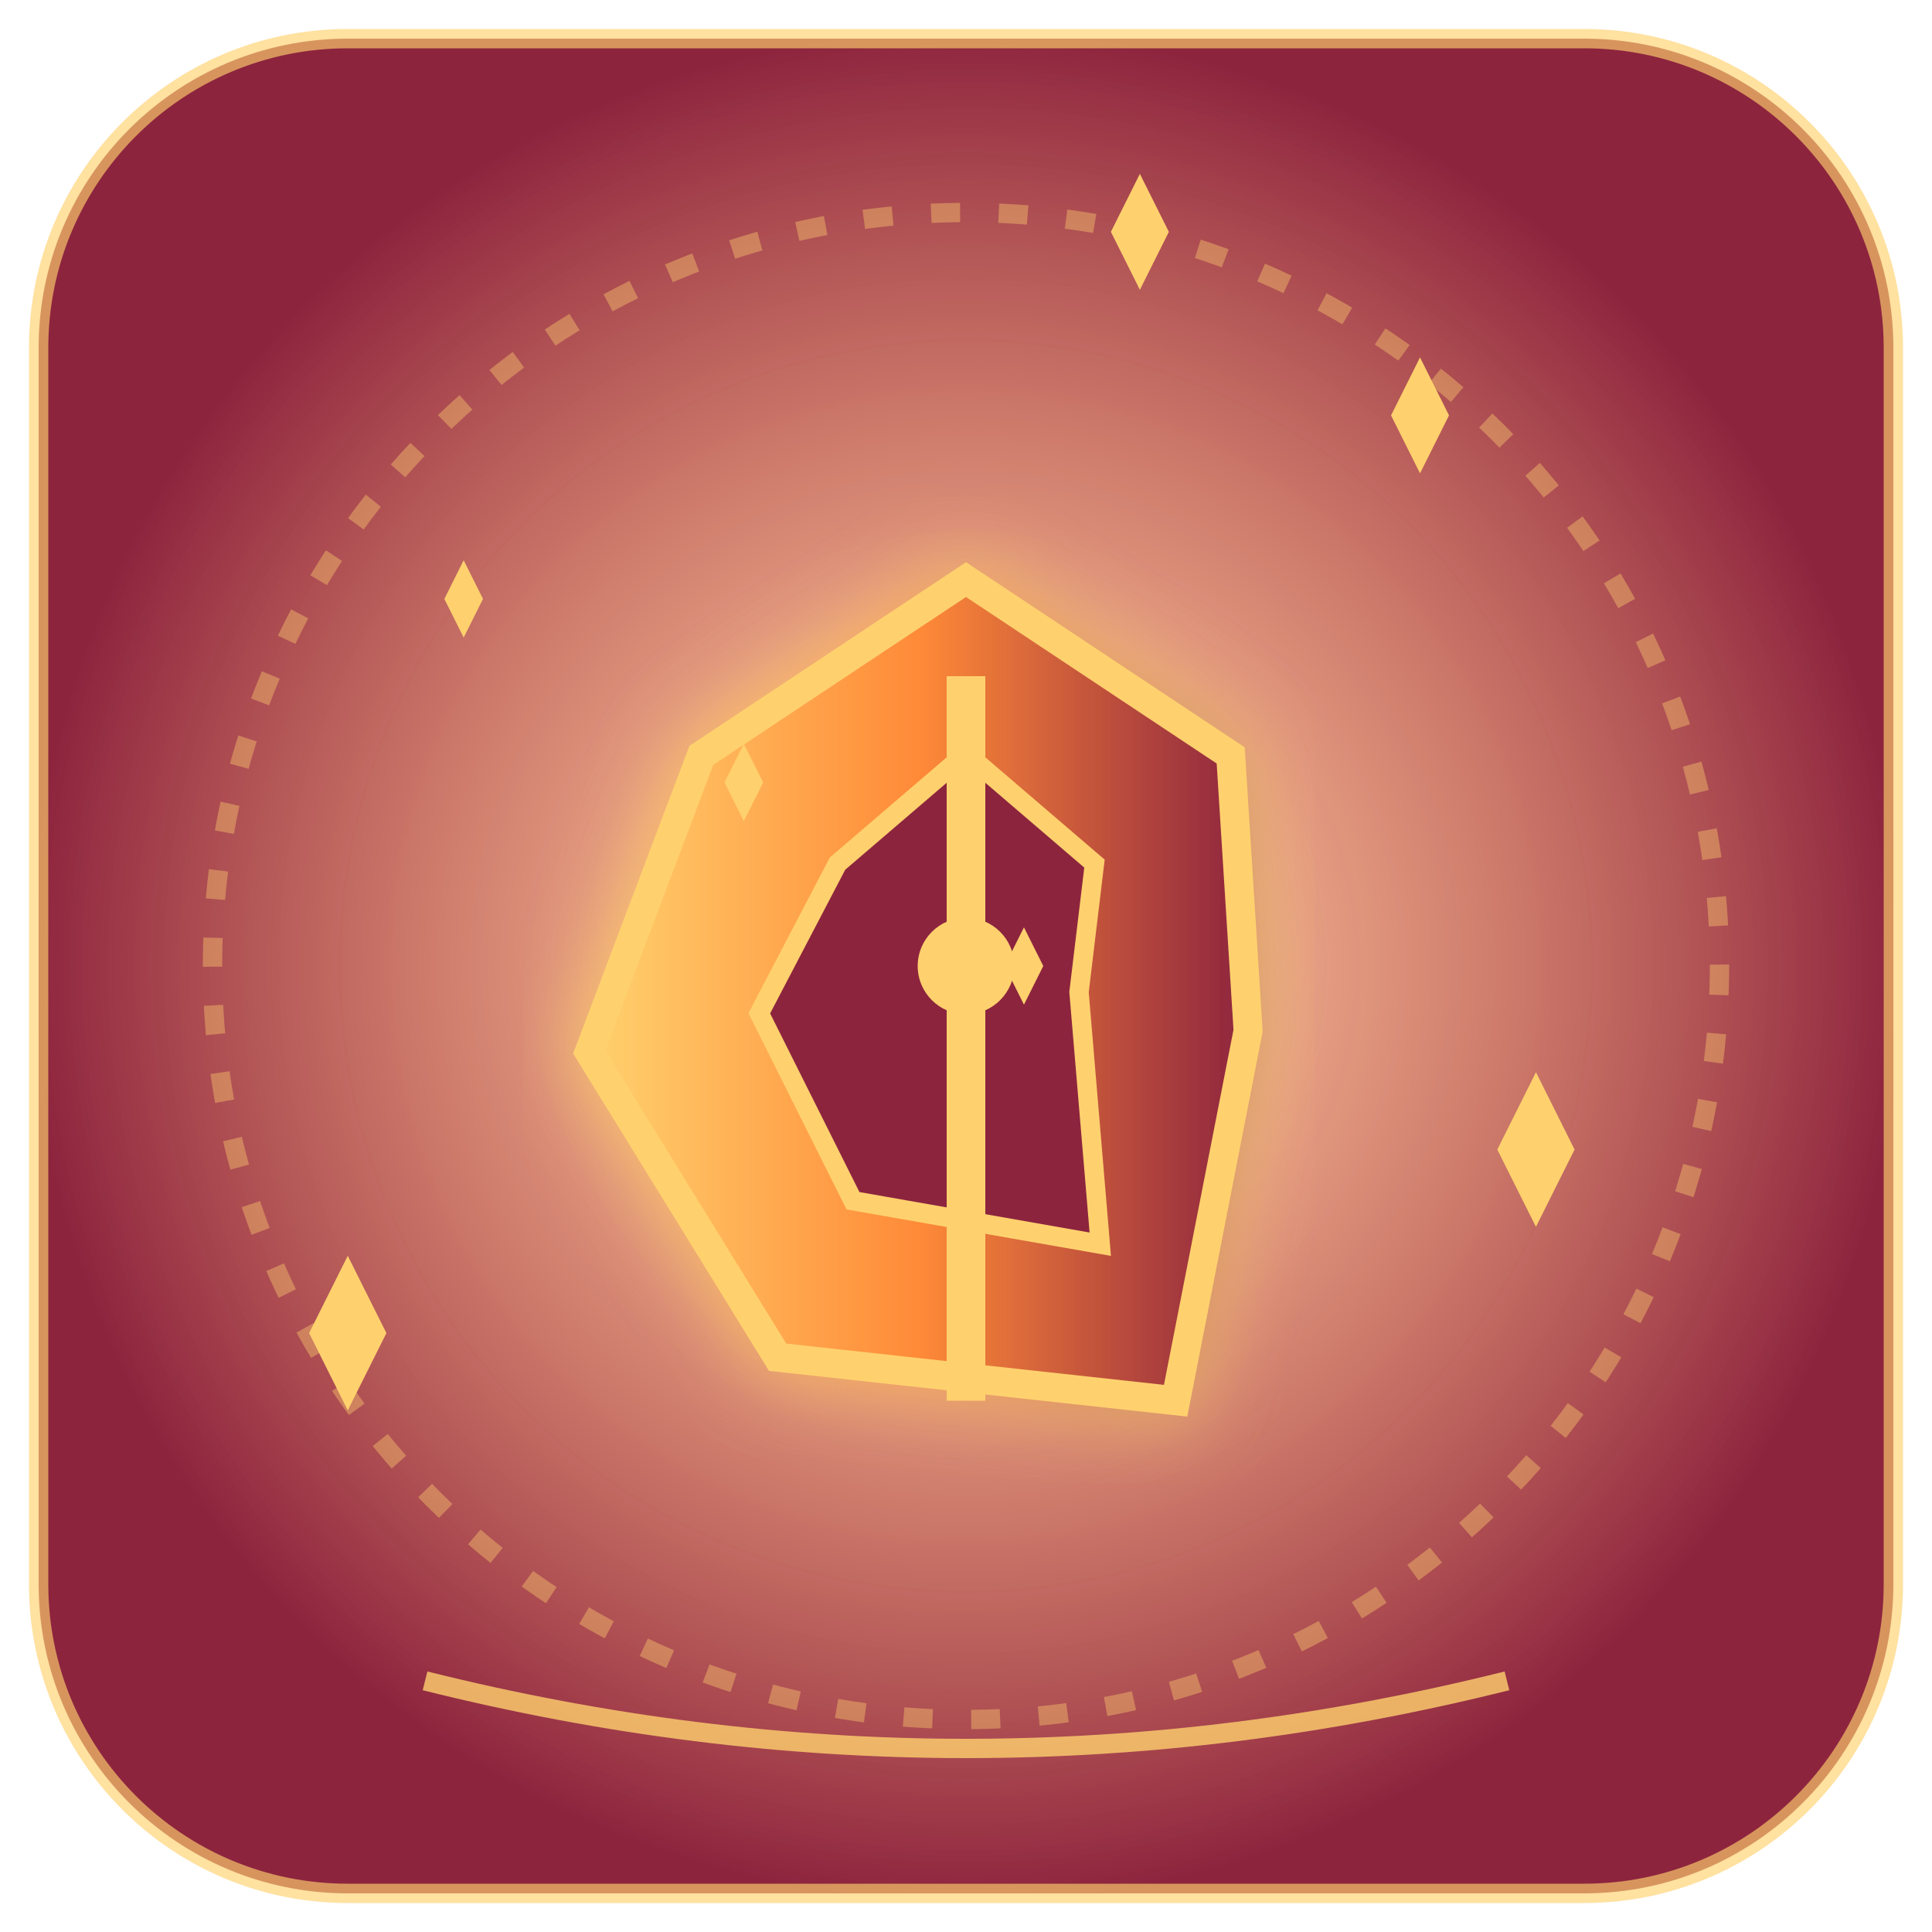
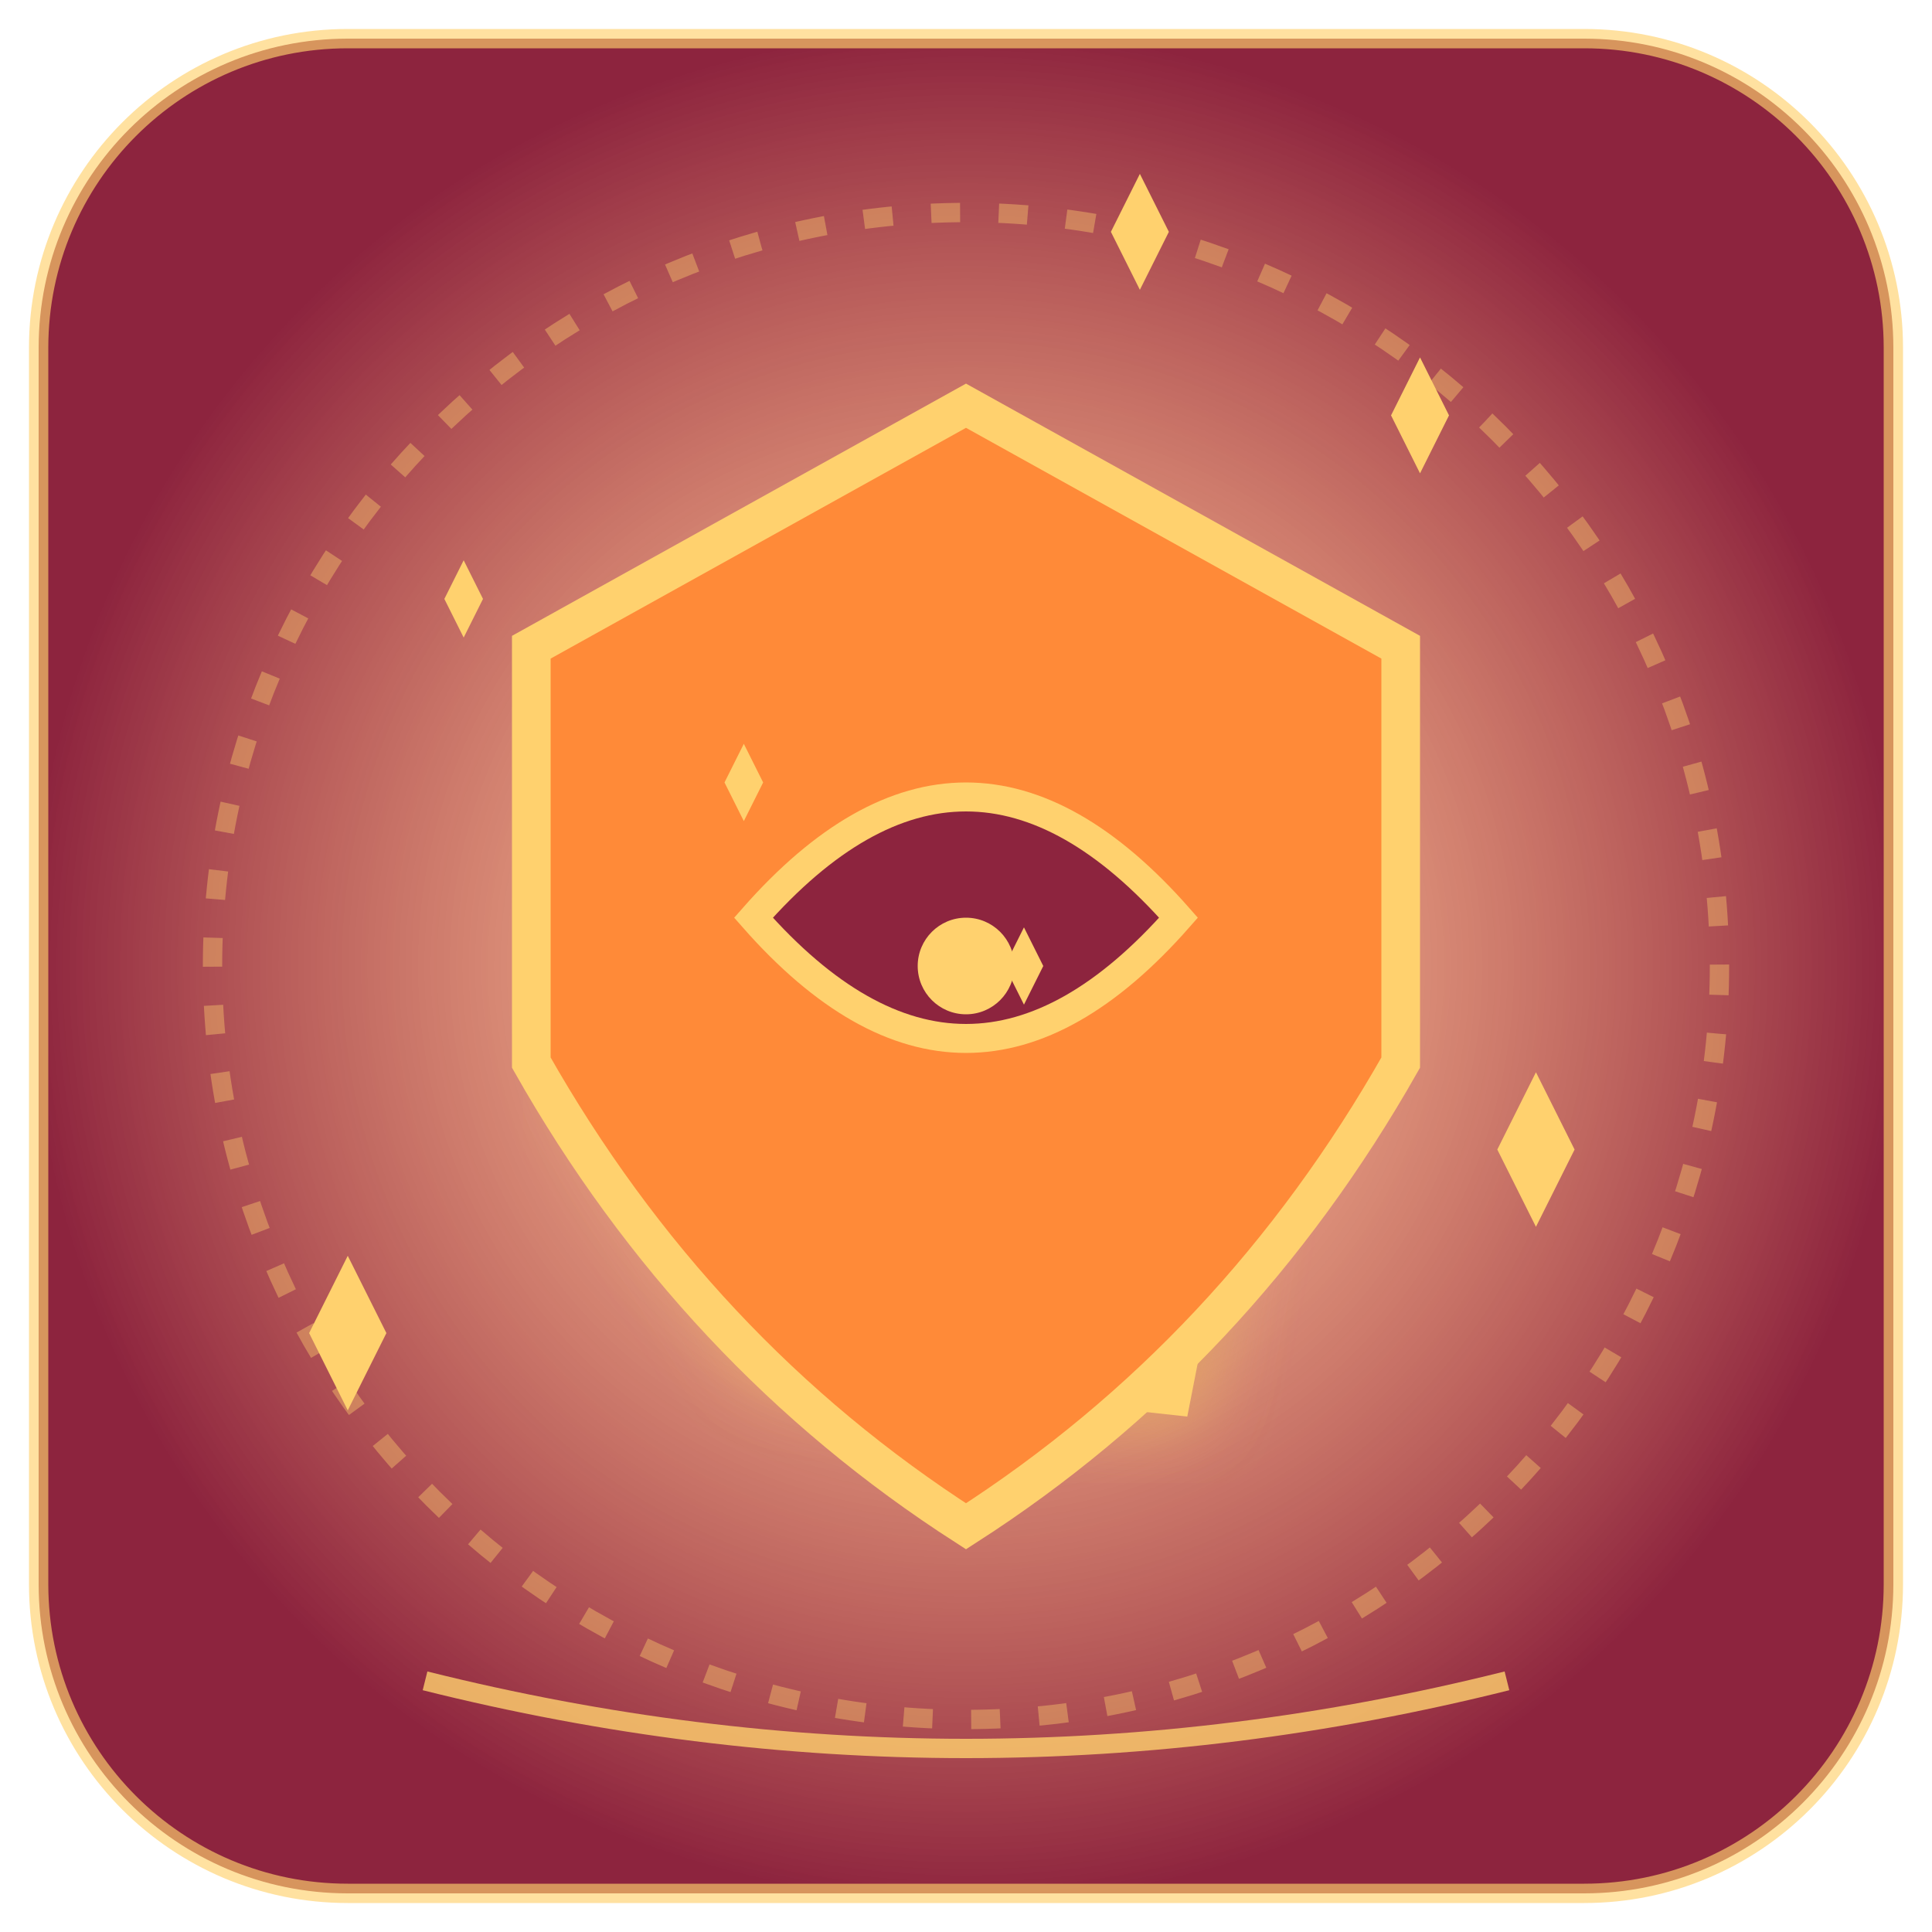
- <svg xmlns="http://www.w3.org/2000/svg" viewBox="0 0 200 200" role="img" aria-labelledby="title">
+ <svg xmlns="http://www.w3.org/2000/svg" viewBox="0 0 200 200" data-gift-id="elemental-n06" role="img" aria-labelledby="title">
  <defs>
    <radialGradient id="bg">
      <stop stop-color="#FF8A38" stop-opacity=".42" />
      <stop offset="1" stop-color="#8D243E" />
    </radialGradient>
    <linearGradient id="metal">
      <stop stop-color="#FFD16E" />
      <stop offset=".5" stop-color="#FF8A38" />
      <stop offset="1" stop-color="#8D243E" />
    </linearGradient>
    <filter id="glow">
      <feGaussianBlur stdDeviation="4" result="x" />
      <feMerge>
        <feMergeNode in="x" />
        <feMergeNode in="SourceGraphic" />
      </feMerge>
    </filter>
  </defs>
  <rect x="4" y="4" width="192" height="192" rx="32" fill="url(#bg)" stroke="#FFD16E" stroke-opacity=".65" stroke-width="2" />
  <circle cx="100" cy="100" r="78" fill="none" stroke="#FFD16E" stroke-opacity=".4" stroke-width="2" stroke-dasharray="3 4" />
  <polygon points="100.0,60.0 127.4,78.2 129.2,106.7 121.7,145.0 80.5,140.5 61.0,108.9 72.6,78.2" fill="url(#metal)" stroke="#FFD16E" stroke-width="3" filter="url(#glow)" />
  <polygon points="100.0,78.0 113.3,89.4 111.7,102.7 113.9,128.8 88.3,124.3 78.6,104.9 86.7,89.4" fill="#8D243E" stroke="#FFD16E" stroke-width="2" />
-   <path d="M100 42 #FFD16E74 75 77 97 100 122 #FFD16E123 97 126 75 100 42Z" fill="#FF8A38" stroke="#FFD16E" stroke-width="4" />
-   <path d="M100 70 V145" stroke="#FFD16E" stroke-width="4" />
+   <path d="M100 42 L145 67 V110 Q128 140 100 158 Q72 140 55 110 V67Z" fill="#FF8A38" stroke="#FFD16E" stroke-width="4" />
+   <path d="M78 95 Q100 70 122 95 Q100 120 78 95Z" fill="#8D243E" stroke="#FFD16E" stroke-width="3" />
  <path d="M106 96 L108 100 L106 104 L104 100Z" fill="#FFD16E" />
  <path d="M147 37 L150 43 L147 49 L144 43Z" fill="#FFD16E" />
  <path d="M36 130 L40 138 L36 146 L32 138Z" fill="#FFD16E" />
  <path d="M77 77 L79 81 L77 85 L75 81Z" fill="#FFD16E" />
  <path d="M118 18 L121 24 L118 30 L115 24Z" fill="#FFD16E" />
  <path d="M159 111 L163 119 L159 127 L155 119Z" fill="#FFD16E" />
  <path d="M48 58 L50 62 L48 66 L46 62Z" fill="#FFD16E" />
  <circle cx="100" cy="100" r="5" fill="#FFD16E" />
  <path d="M44 174 Q100 188 156 174" fill="none" stroke="#FFD16E" stroke-opacity=".8" stroke-width="2" />
</svg>
